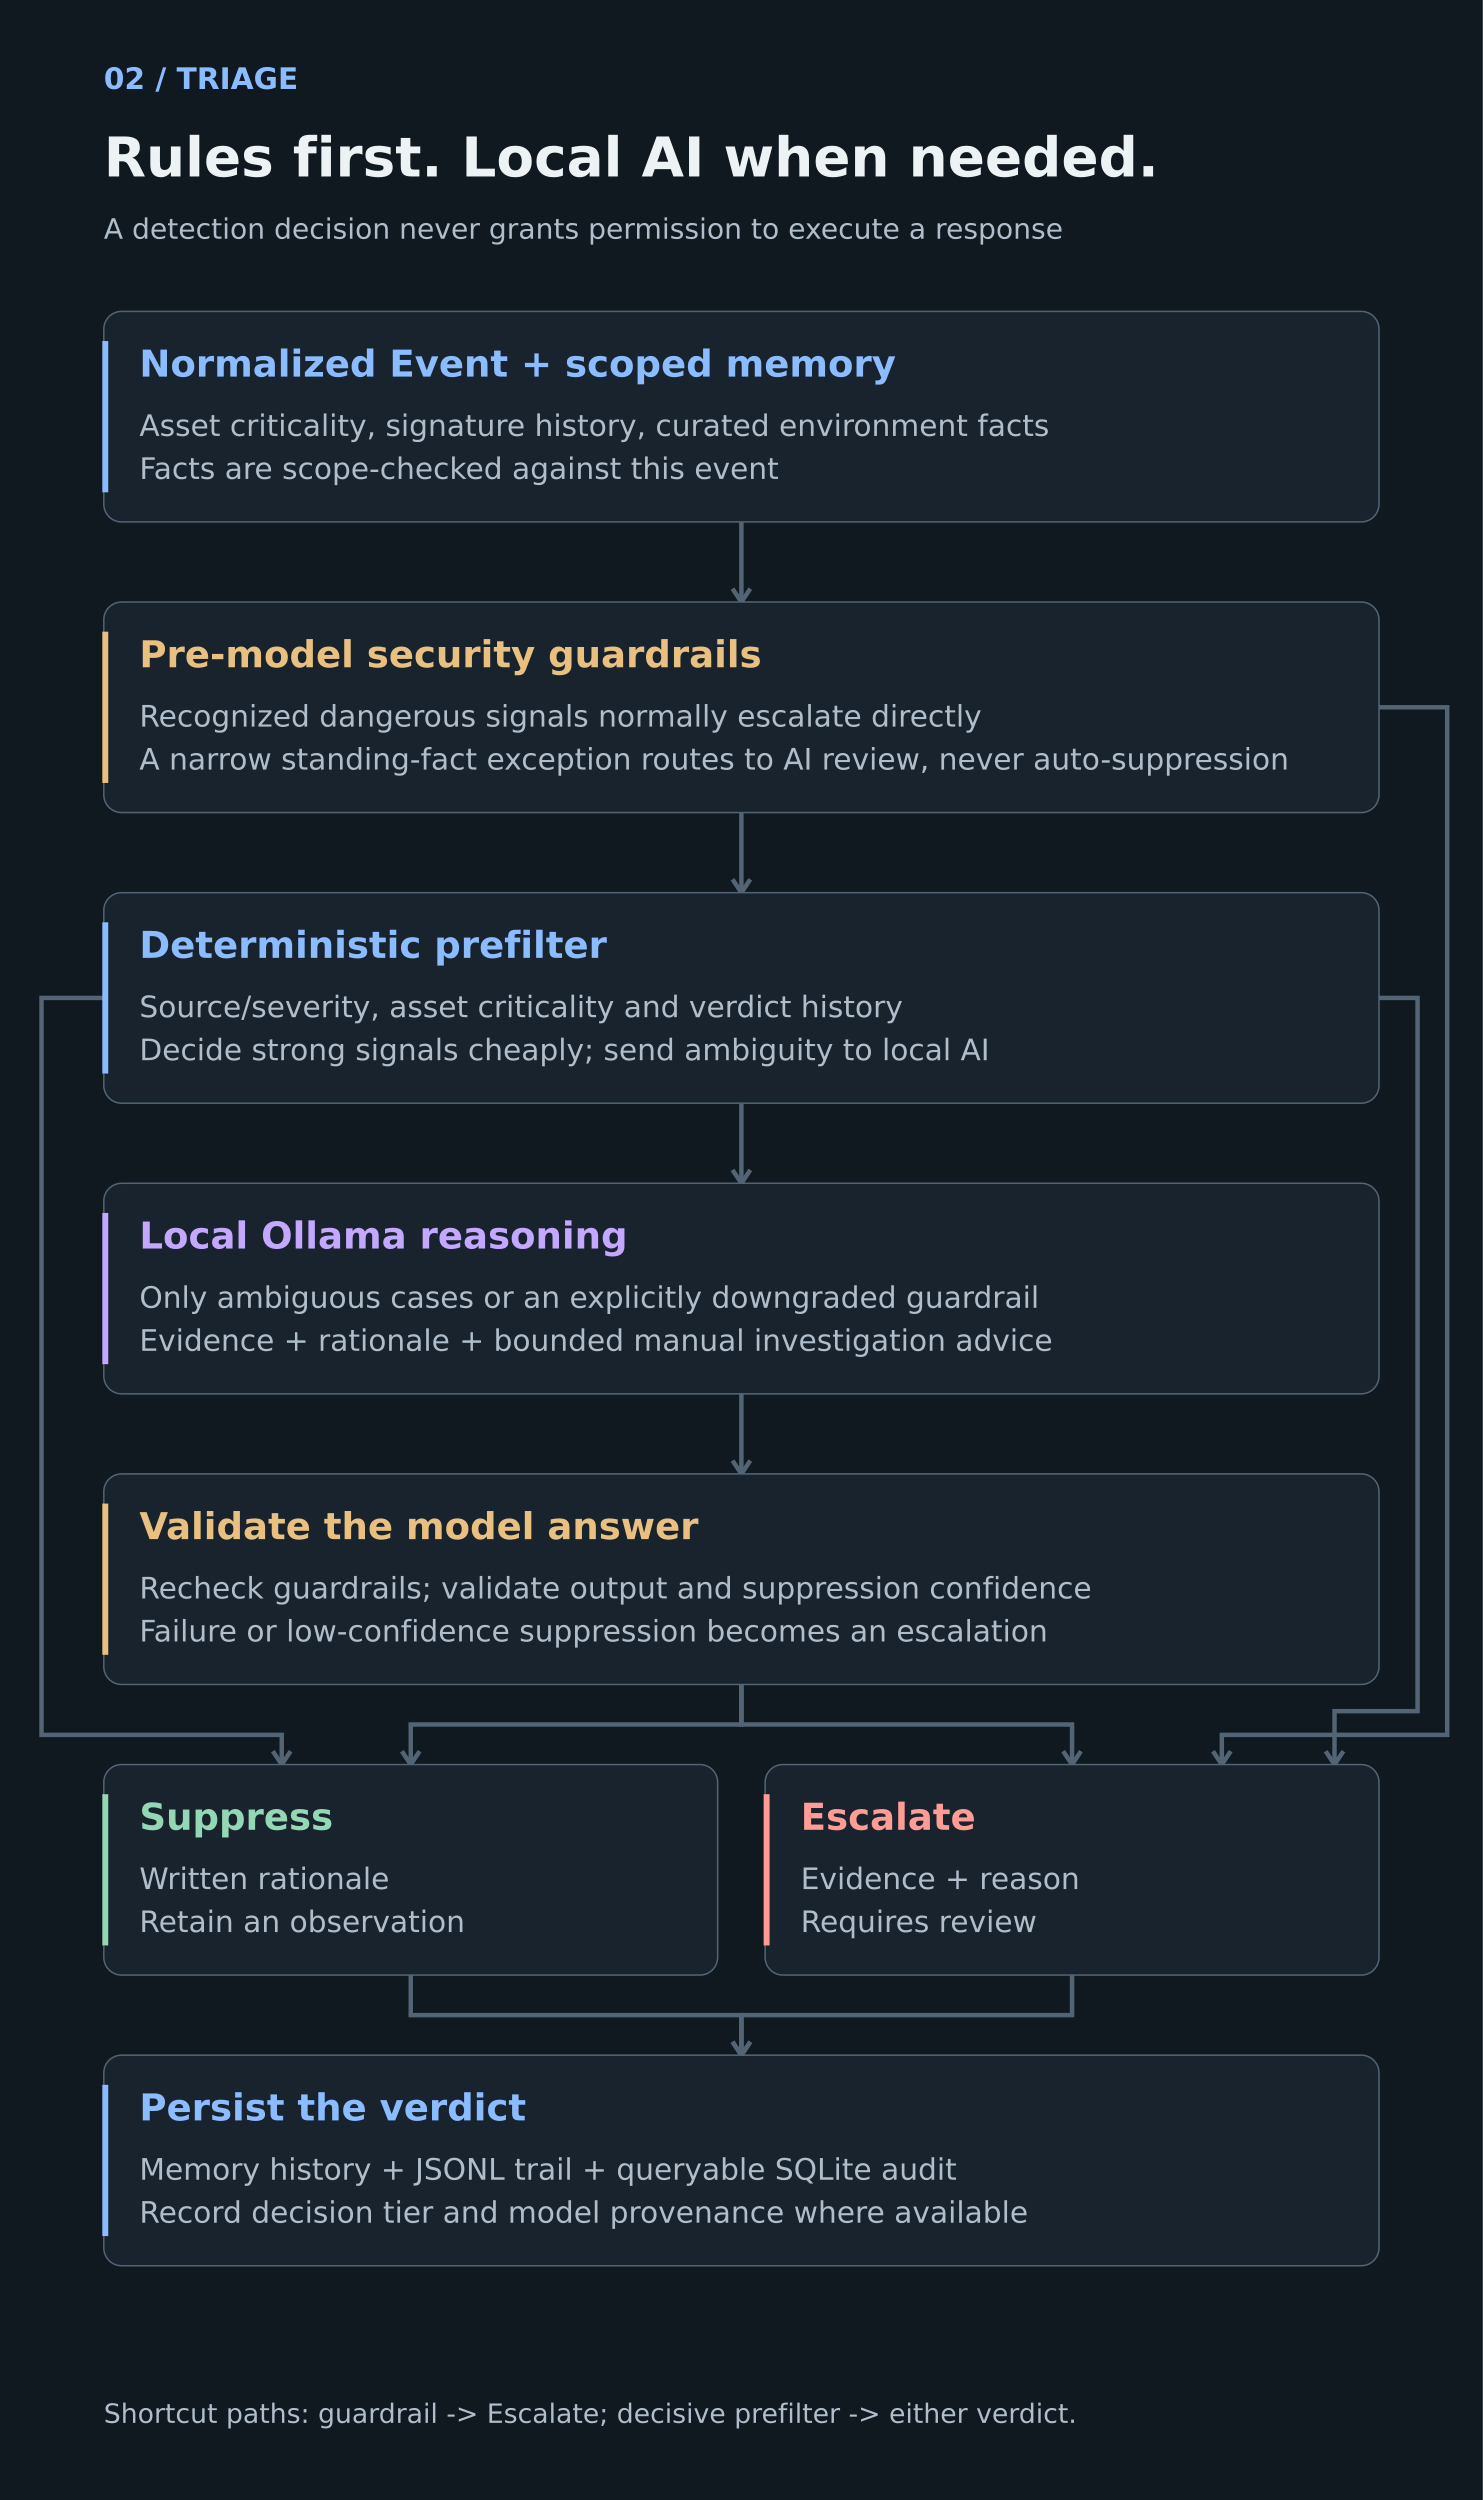
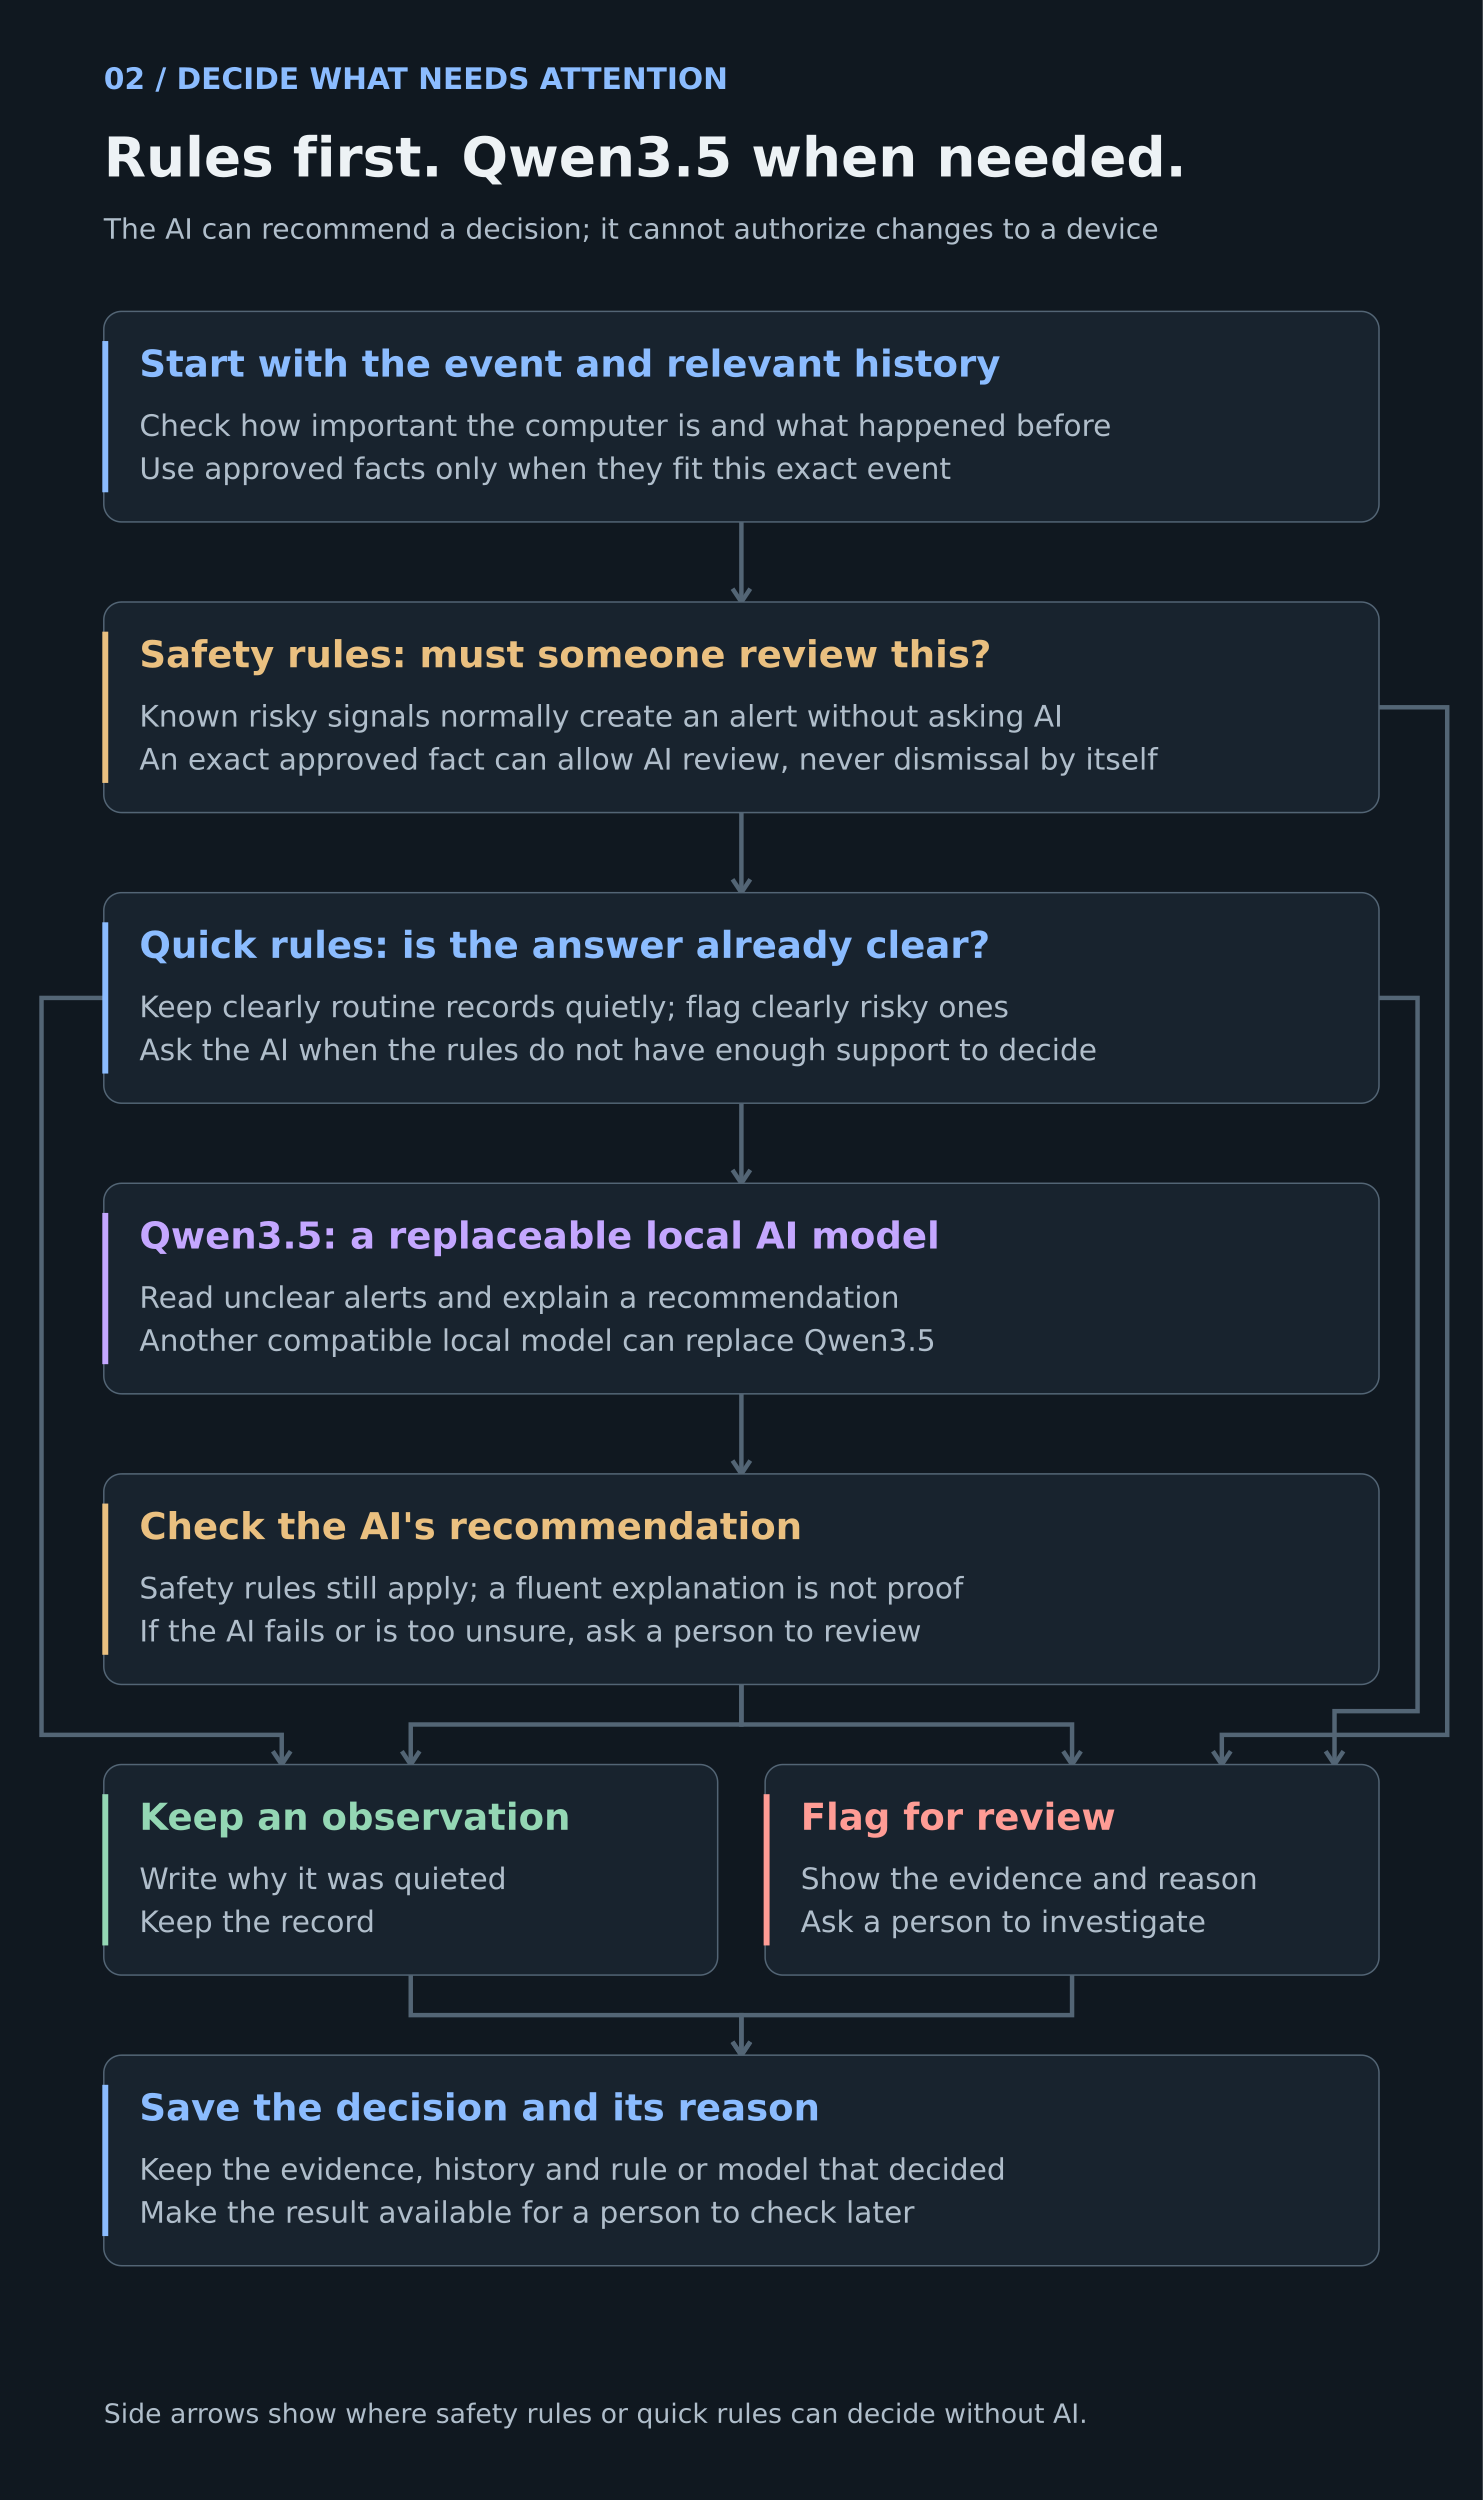
<svg xmlns="http://www.w3.org/2000/svg" width="1000" height="1686" viewBox="0 0 1000 1686" role="img" aria-labelledby="title desc">
  <rect width="1000" height="1686" fill="#101820" />
-   <text x="70" y="60" fill="#8bbcff" font-family="Segoe UI,DejaVu Sans,sans-serif" font-size="20" font-weight="600">02 / TRIAGE</text>
-   <text x="70" y="119" fill="#edf2f5" font-family="Segoe UI,DejaVu Sans,sans-serif" font-size="37" font-weight="600">Rules first. Local AI when needed.</text>
-   <text x="70" y="161" fill="#b0becb" font-family="Segoe UI,DejaVu Sans,sans-serif" font-size="19" font-weight="400">A detection decision never grants permission to execute a response</text>
+   <text x="70" y="60" fill="#8bbcff" font-family="Segoe UI,DejaVu Sans,sans-serif" font-size="20" font-weight="600">02 / DECIDE WHAT NEEDS ATTENTION</text>
+   <text x="70" y="119" fill="#edf2f5" font-family="Segoe UI,DejaVu Sans,sans-serif" font-size="37" font-weight="600">Rules first. Qwen3.5 when needed.</text>
+   <text x="70" y="161" fill="#b0becb" font-family="Segoe UI,DejaVu Sans,sans-serif" font-size="19" font-weight="400">The AI can recommend a decision; it cannot authorize changes to a device</text>
  <polyline points="500.0,352 500.0,379.0 500.0,379.0 500.0,406" fill="none" stroke="#536575" stroke-width="3" />
  <path d="M494.0,397 L500.0,406 L506.0,397" fill="none" stroke="#536575" stroke-width="3" />
  <polyline points="500.0,548 500.0,575.0 500.0,575.0 500.0,602" fill="none" stroke="#536575" stroke-width="3" />
  <path d="M494.0,593 L500.0,602 L506.0,593" fill="none" stroke="#536575" stroke-width="3" />
  <polyline points="500.0,744 500.0,771.0 500.0,771.0 500.0,798" fill="none" stroke="#536575" stroke-width="3" />
  <path d="M494.0,789 L500.0,798 L506.0,789" fill="none" stroke="#536575" stroke-width="3" />
  <polyline points="500.0,940 500.0,967.0 500.0,967.0 500.0,994" fill="none" stroke="#536575" stroke-width="3" />
  <path d="M494.0,985 L500.0,994 L506.0,985" fill="none" stroke="#536575" stroke-width="3" />
  <polyline points="500.0,1136 500.0,1163.0 277.0,1163.0 277.0,1190" fill="none" stroke="#536575" stroke-width="3" />
  <path d="M271.0,1181 L277.0,1190 L283.0,1181" fill="none" stroke="#536575" stroke-width="3" />
  <polyline points="500.0,1136 500.0,1163.0 723.0,1163.0 723.0,1190" fill="none" stroke="#536575" stroke-width="3" />
  <path d="M717.0,1181 L723.0,1190 L729.0,1181" fill="none" stroke="#536575" stroke-width="3" />
  <polyline points="277.0,1332 277.0,1359.0 500.0,1359.0 500.0,1386" fill="none" stroke="#536575" stroke-width="3" />
  <path d="M494.0,1377 L500.0,1386 L506.0,1377" fill="none" stroke="#536575" stroke-width="3" />
  <polyline points="723.0,1332 723.0,1359.0 500.0,1359.0 500.0,1386" fill="none" stroke="#536575" stroke-width="3" />
  <path d="M494.0,1377 L500.0,1386 L506.0,1377" fill="none" stroke="#536575" stroke-width="3" />
  <polyline points="930,477.0 976,477.0 976,1170 824,1170 824,1190" fill="none" stroke="#536575" stroke-width="3" />
  <path d="M818,1181 L824,1190 L830,1181" fill="none" stroke="#536575" stroke-width="3" />
  <polyline points="930,673.0 956,673.0 956,1154 900,1154 900,1190" fill="none" stroke="#536575" stroke-width="3" />
  <path d="M894,1181 L900,1190 L906,1181" fill="none" stroke="#536575" stroke-width="3" />
  <polyline points="70,673.0 28,673.0 28,1170 190,1170 190,1190" fill="none" stroke="#536575" stroke-width="3" />
  <path d="M184,1181 L190,1190 L196,1181" fill="none" stroke="#536575" stroke-width="3" />
  <rect x="70" y="210" width="860" height="142" rx="12" fill="#18232e" stroke="#536575" />
  <path d="M71,230 V332" stroke="#8bbcff" stroke-width="4" />
-   <text x="94" y="254" fill="#8bbcff" font-family="Segoe UI,DejaVu Sans,sans-serif" font-size="25" font-weight="600">Normalized Event + scoped memory</text>
-   <text x="94" y="294" fill="#b0becb" font-family="Segoe UI,DejaVu Sans,sans-serif" font-size="20" font-weight="400">Asset criticality, signature history, curated environment facts</text>
-   <text x="94" y="323" fill="#b0becb" font-family="Segoe UI,DejaVu Sans,sans-serif" font-size="20" font-weight="400">Facts are scope-checked against this event</text>
+   <text x="94" y="254" fill="#8bbcff" font-family="Segoe UI,DejaVu Sans,sans-serif" font-size="25" font-weight="600">Start with the event and relevant history</text>
+   <text x="94" y="294" fill="#b0becb" font-family="Segoe UI,DejaVu Sans,sans-serif" font-size="20" font-weight="400">Check how important the computer is and what happened before</text>
+   <text x="94" y="323" fill="#b0becb" font-family="Segoe UI,DejaVu Sans,sans-serif" font-size="20" font-weight="400">Use approved facts only when they fit this exact event</text>
  <rect x="70" y="406" width="860" height="142" rx="12" fill="#18232e" stroke="#536575" />
  <path d="M71,426 V528" stroke="#eac080" stroke-width="4" />
-   <text x="94" y="450" fill="#eac080" font-family="Segoe UI,DejaVu Sans,sans-serif" font-size="25" font-weight="600">Pre-model security guardrails</text>
-   <text x="94" y="490" fill="#b0becb" font-family="Segoe UI,DejaVu Sans,sans-serif" font-size="20" font-weight="400">Recognized dangerous signals normally escalate directly</text>
-   <text x="94" y="519" fill="#b0becb" font-family="Segoe UI,DejaVu Sans,sans-serif" font-size="20" font-weight="400">A narrow standing-fact exception routes to AI review, never auto-suppression</text>
+   <text x="94" y="450" fill="#eac080" font-family="Segoe UI,DejaVu Sans,sans-serif" font-size="25" font-weight="600">Safety rules: must someone review this?</text>
+   <text x="94" y="490" fill="#b0becb" font-family="Segoe UI,DejaVu Sans,sans-serif" font-size="20" font-weight="400">Known risky signals normally create an alert without asking AI</text>
+   <text x="94" y="519" fill="#b0becb" font-family="Segoe UI,DejaVu Sans,sans-serif" font-size="20" font-weight="400">An exact approved fact can allow AI review, never dismissal by itself</text>
  <rect x="70" y="602" width="860" height="142" rx="12" fill="#18232e" stroke="#536575" />
  <path d="M71,622 V724" stroke="#8bbcff" stroke-width="4" />
-   <text x="94" y="646" fill="#8bbcff" font-family="Segoe UI,DejaVu Sans,sans-serif" font-size="25" font-weight="600">Deterministic prefilter</text>
-   <text x="94" y="686" fill="#b0becb" font-family="Segoe UI,DejaVu Sans,sans-serif" font-size="20" font-weight="400">Source/severity, asset criticality and verdict history</text>
-   <text x="94" y="715" fill="#b0becb" font-family="Segoe UI,DejaVu Sans,sans-serif" font-size="20" font-weight="400">Decide strong signals cheaply; send ambiguity to local AI</text>
+   <text x="94" y="646" fill="#8bbcff" font-family="Segoe UI,DejaVu Sans,sans-serif" font-size="25" font-weight="600">Quick rules: is the answer already clear?</text>
+   <text x="94" y="686" fill="#b0becb" font-family="Segoe UI,DejaVu Sans,sans-serif" font-size="20" font-weight="400">Keep clearly routine records quietly; flag clearly risky ones</text>
+   <text x="94" y="715" fill="#b0becb" font-family="Segoe UI,DejaVu Sans,sans-serif" font-size="20" font-weight="400">Ask the AI when the rules do not have enough support to decide</text>
  <rect x="70" y="798" width="860" height="142" rx="12" fill="#18232e" stroke="#536575" />
  <path d="M71,818 V920" stroke="#c4a7ff" stroke-width="4" />
-   <text x="94" y="842" fill="#c4a7ff" font-family="Segoe UI,DejaVu Sans,sans-serif" font-size="25" font-weight="600">Local Ollama reasoning</text>
-   <text x="94" y="882" fill="#b0becb" font-family="Segoe UI,DejaVu Sans,sans-serif" font-size="20" font-weight="400">Only ambiguous cases or an explicitly downgraded guardrail</text>
-   <text x="94" y="911" fill="#b0becb" font-family="Segoe UI,DejaVu Sans,sans-serif" font-size="20" font-weight="400">Evidence + rationale + bounded manual investigation advice</text>
+   <text x="94" y="842" fill="#c4a7ff" font-family="Segoe UI,DejaVu Sans,sans-serif" font-size="25" font-weight="600">Qwen3.5: a replaceable local AI model</text>
+   <text x="94" y="882" fill="#b0becb" font-family="Segoe UI,DejaVu Sans,sans-serif" font-size="20" font-weight="400">Read unclear alerts and explain a recommendation</text>
+   <text x="94" y="911" fill="#b0becb" font-family="Segoe UI,DejaVu Sans,sans-serif" font-size="20" font-weight="400">Another compatible local model can replace Qwen3.5</text>
  <rect x="70" y="994" width="860" height="142" rx="12" fill="#18232e" stroke="#536575" />
  <path d="M71,1014 V1116" stroke="#eac080" stroke-width="4" />
-   <text x="94" y="1038" fill="#eac080" font-family="Segoe UI,DejaVu Sans,sans-serif" font-size="25" font-weight="600">Validate the model answer</text>
-   <text x="94" y="1078" fill="#b0becb" font-family="Segoe UI,DejaVu Sans,sans-serif" font-size="20" font-weight="400">Recheck guardrails; validate output and suppression confidence</text>
-   <text x="94" y="1107" fill="#b0becb" font-family="Segoe UI,DejaVu Sans,sans-serif" font-size="20" font-weight="400">Failure or low-confidence suppression becomes an escalation</text>
+   <text x="94" y="1038" fill="#eac080" font-family="Segoe UI,DejaVu Sans,sans-serif" font-size="25" font-weight="600">Check the AI's recommendation</text>
+   <text x="94" y="1078" fill="#b0becb" font-family="Segoe UI,DejaVu Sans,sans-serif" font-size="20" font-weight="400">Safety rules still apply; a fluent explanation is not proof</text>
+   <text x="94" y="1107" fill="#b0becb" font-family="Segoe UI,DejaVu Sans,sans-serif" font-size="20" font-weight="400">If the AI fails or is too unsure, ask a person to review</text>
  <rect x="70" y="1190" width="414" height="142" rx="12" fill="#18232e" stroke="#536575" />
  <path d="M71,1210 V1312" stroke="#94d7b4" stroke-width="4" />
-   <text x="94" y="1234" fill="#94d7b4" font-family="Segoe UI,DejaVu Sans,sans-serif" font-size="25" font-weight="600">Suppress</text>
-   <text x="94" y="1274" fill="#b0becb" font-family="Segoe UI,DejaVu Sans,sans-serif" font-size="20" font-weight="400">Written rationale</text>
-   <text x="94" y="1303" fill="#b0becb" font-family="Segoe UI,DejaVu Sans,sans-serif" font-size="20" font-weight="400">Retain an observation</text>
+   <text x="94" y="1234" fill="#94d7b4" font-family="Segoe UI,DejaVu Sans,sans-serif" font-size="25" font-weight="600">Keep an observation</text>
+   <text x="94" y="1274" fill="#b0becb" font-family="Segoe UI,DejaVu Sans,sans-serif" font-size="20" font-weight="400">Write why it was quieted</text>
+   <text x="94" y="1303" fill="#b0becb" font-family="Segoe UI,DejaVu Sans,sans-serif" font-size="20" font-weight="400">Keep the record</text>
  <rect x="516" y="1190" width="414" height="142" rx="12" fill="#18232e" stroke="#536575" />
  <path d="M517,1210 V1312" stroke="#ff9c95" stroke-width="4" />
-   <text x="540" y="1234" fill="#ff9c95" font-family="Segoe UI,DejaVu Sans,sans-serif" font-size="25" font-weight="600">Escalate</text>
-   <text x="540" y="1274" fill="#b0becb" font-family="Segoe UI,DejaVu Sans,sans-serif" font-size="20" font-weight="400">Evidence + reason</text>
-   <text x="540" y="1303" fill="#b0becb" font-family="Segoe UI,DejaVu Sans,sans-serif" font-size="20" font-weight="400">Requires review</text>
+   <text x="540" y="1234" fill="#ff9c95" font-family="Segoe UI,DejaVu Sans,sans-serif" font-size="25" font-weight="600">Flag for review</text>
+   <text x="540" y="1274" fill="#b0becb" font-family="Segoe UI,DejaVu Sans,sans-serif" font-size="20" font-weight="400">Show the evidence and reason</text>
+   <text x="540" y="1303" fill="#b0becb" font-family="Segoe UI,DejaVu Sans,sans-serif" font-size="20" font-weight="400">Ask a person to investigate</text>
  <rect x="70" y="1386" width="860" height="142" rx="12" fill="#18232e" stroke="#536575" />
  <path d="M71,1406 V1508" stroke="#8bbcff" stroke-width="4" />
-   <text x="94" y="1430" fill="#8bbcff" font-family="Segoe UI,DejaVu Sans,sans-serif" font-size="25" font-weight="600">Persist the verdict</text>
-   <text x="94" y="1470" fill="#b0becb" font-family="Segoe UI,DejaVu Sans,sans-serif" font-size="20" font-weight="400">Memory history + JSONL trail + queryable SQLite audit</text>
-   <text x="94" y="1499" fill="#b0becb" font-family="Segoe UI,DejaVu Sans,sans-serif" font-size="20" font-weight="400">Record decision tier and model provenance where available</text>
-   <text x="70" y="1634" fill="#b0becb" font-family="Segoe UI,DejaVu Sans,sans-serif" font-size="18" font-weight="400">Shortcut paths: guardrail -&gt; Escalate; decisive prefilter -&gt; either verdict.</text>
+   <text x="94" y="1430" fill="#8bbcff" font-family="Segoe UI,DejaVu Sans,sans-serif" font-size="25" font-weight="600">Save the decision and its reason</text>
+   <text x="94" y="1470" fill="#b0becb" font-family="Segoe UI,DejaVu Sans,sans-serif" font-size="20" font-weight="400">Keep the evidence, history and rule or model that decided</text>
+   <text x="94" y="1499" fill="#b0becb" font-family="Segoe UI,DejaVu Sans,sans-serif" font-size="20" font-weight="400">Make the result available for a person to check later</text>
+   <text x="70" y="1634" fill="#b0becb" font-family="Segoe UI,DejaVu Sans,sans-serif" font-size="18" font-weight="400">Side arrows show where safety rules or quick rules can decide without AI.</text>
</svg>
